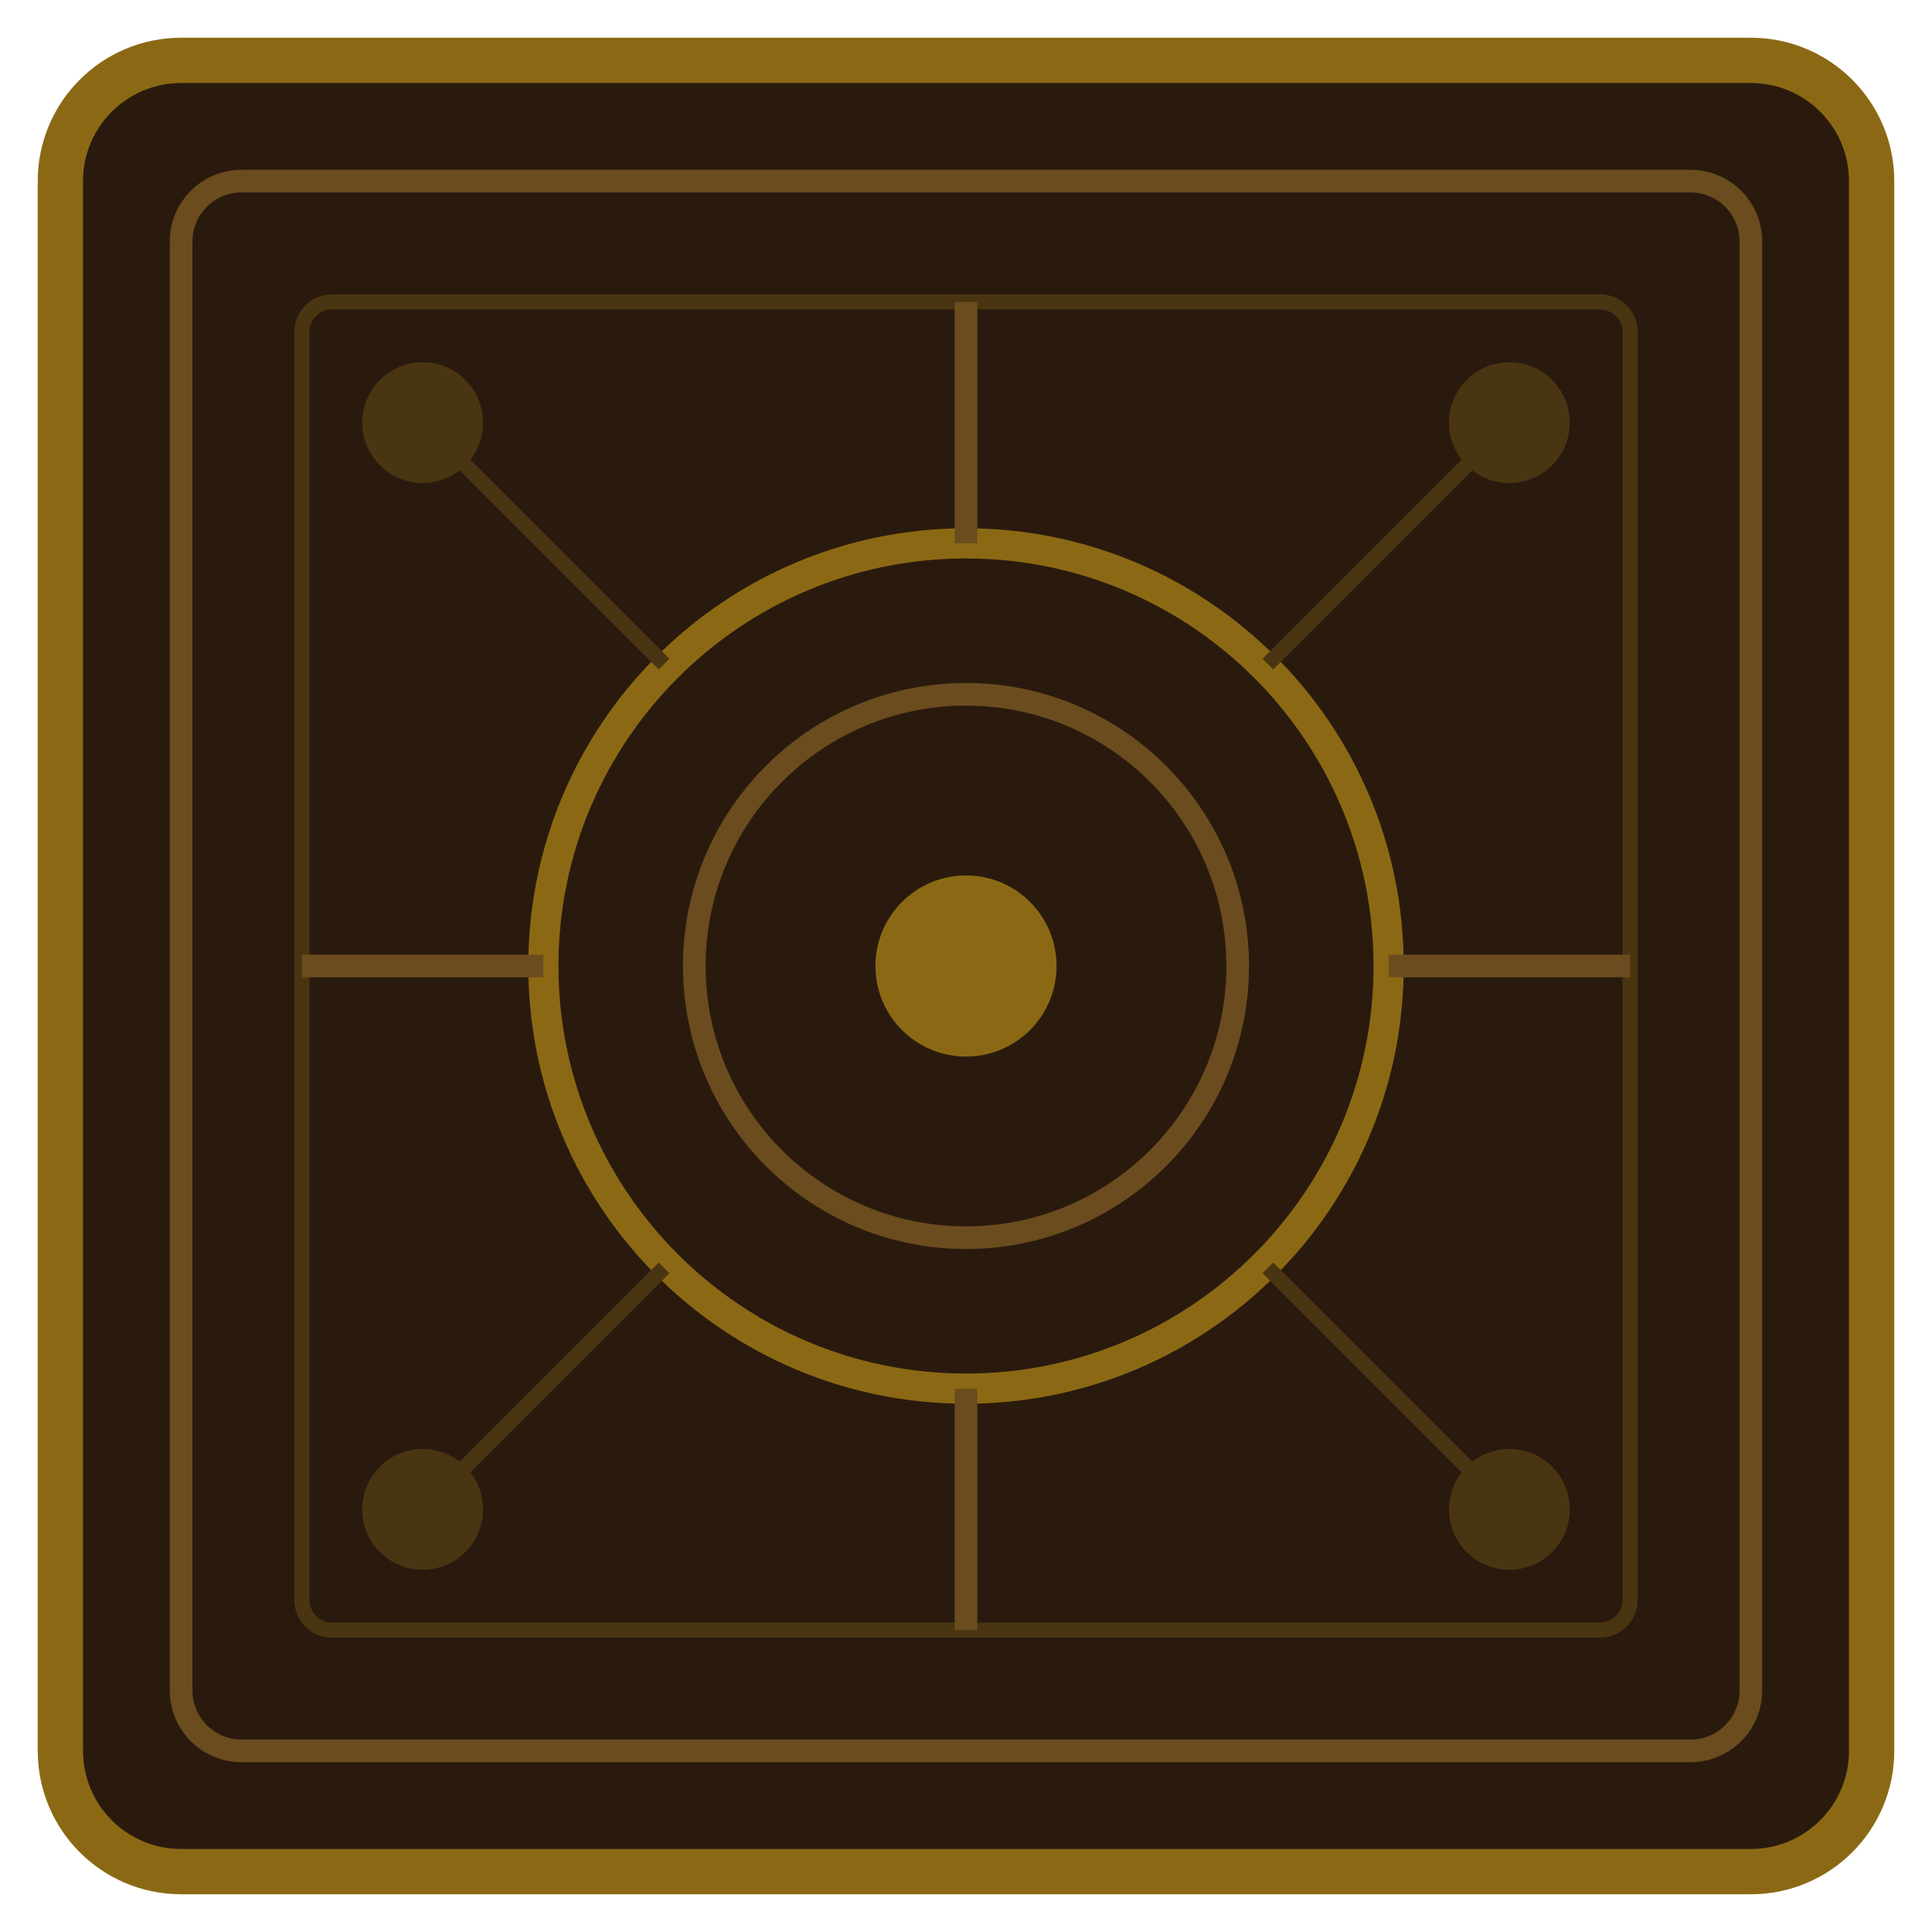
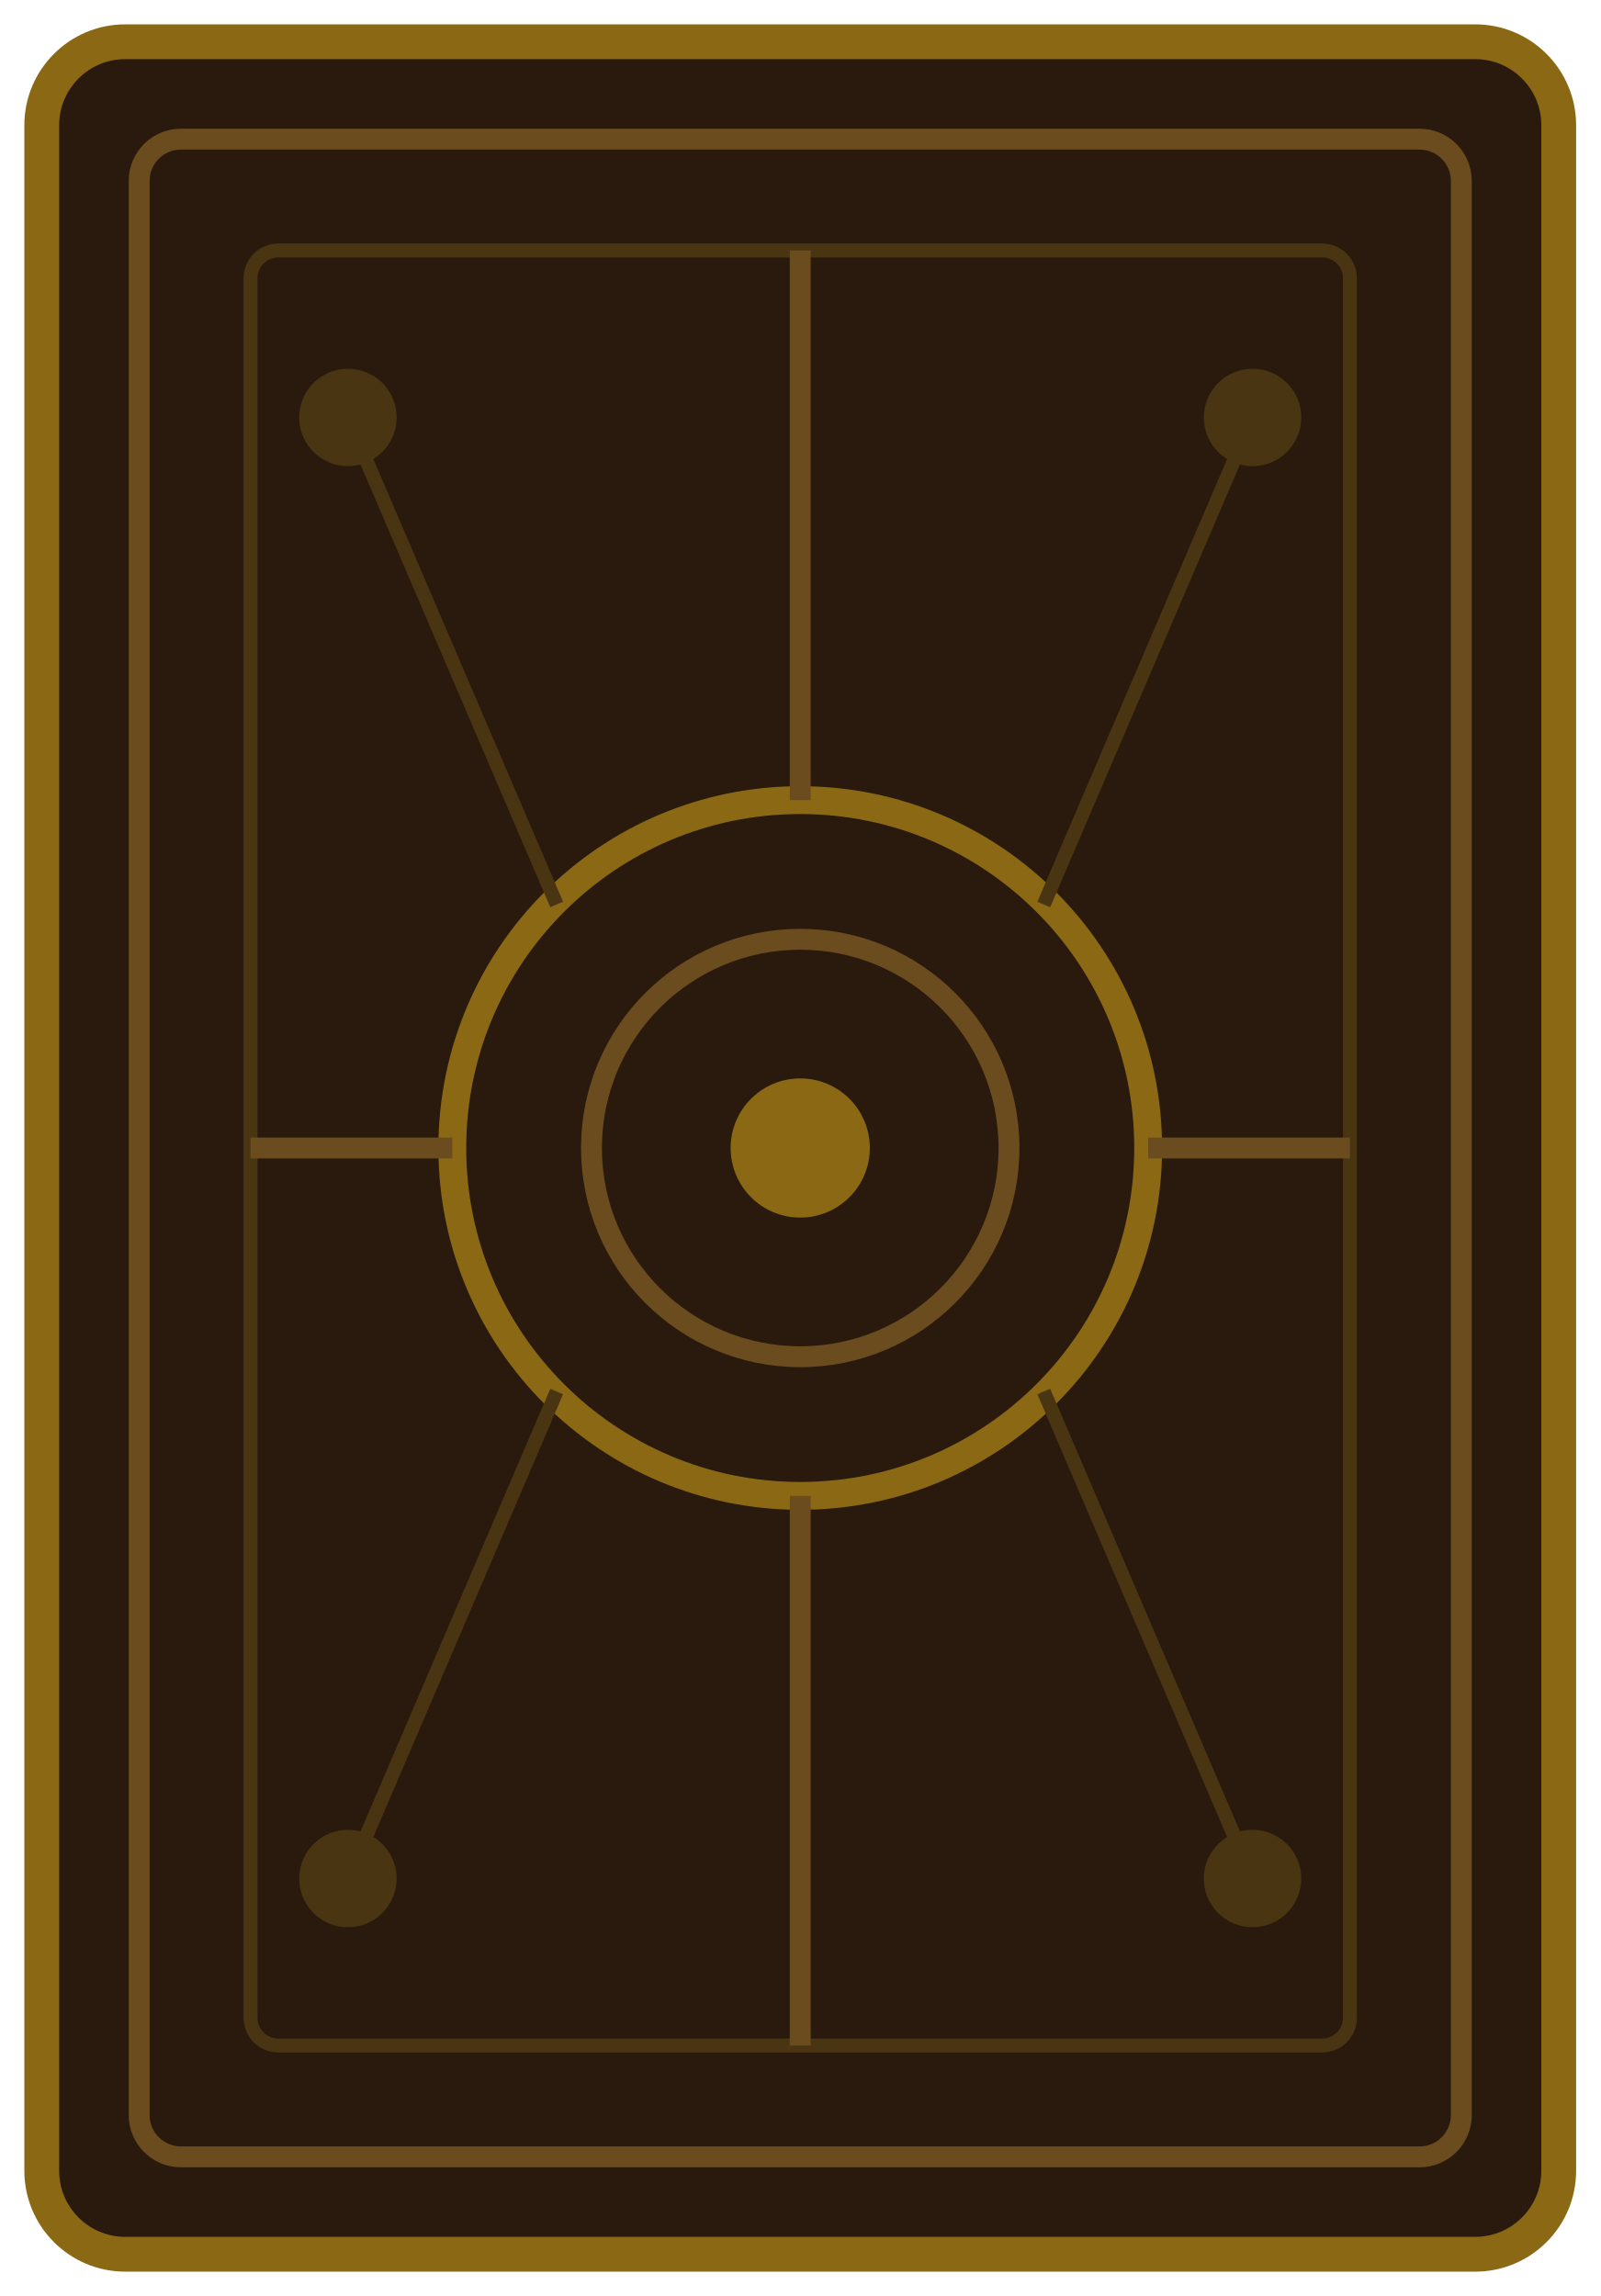
- <svg xmlns="http://www.w3.org/2000/svg" width="128" height="128" viewBox="0 0 128 128">
-   <rect x="4" y="4" width="120" height="120" rx="8" fill="#2a1a0e" stroke="#8b6914" stroke-width="3" />
-   <rect x="12" y="12" width="104" height="104" rx="4" fill="none" stroke="#6b4c1e" stroke-width="1.5" />
-   <rect x="20" y="20" width="88" height="88" rx="2" fill="none" stroke="#4a3512" stroke-width="1" />
-   <circle cx="64" cy="64" r="28" fill="none" stroke="#8b6914" stroke-width="2" />
-   <circle cx="64" cy="64" r="18" fill="none" stroke="#6b4c1e" stroke-width="1.5" />
-   <circle cx="64" cy="64" r="6" fill="#8b6914" />
-   <line x1="64" y1="36" x2="64" y2="20" stroke="#6b4c1e" stroke-width="1.5" />
-   <line x1="64" y1="92" x2="64" y2="108" stroke="#6b4c1e" stroke-width="1.5" />
-   <line x1="36" y1="64" x2="20" y2="64" stroke="#6b4c1e" stroke-width="1.5" />
-   <line x1="92" y1="64" x2="108" y2="64" stroke="#6b4c1e" stroke-width="1.5" />
-   <line x1="44" y1="44" x2="28" y2="28" stroke="#4a3512" stroke-width="1" />
-   <line x1="84" y1="44" x2="100" y2="28" stroke="#4a3512" stroke-width="1" />
-   <line x1="44" y1="84" x2="28" y2="100" stroke="#4a3512" stroke-width="1" />
-   <line x1="84" y1="84" x2="100" y2="100" stroke="#4a3512" stroke-width="1" />
-   <circle cx="28" cy="28" r="4" fill="#4a3512" />
-   <circle cx="100" cy="28" r="4" fill="#4a3512" />
-   <circle cx="28" cy="100" r="4" fill="#4a3512" />
-   <circle cx="100" cy="100" r="4" fill="#4a3512" />
+ <svg xmlns="http://www.w3.org/2000/svg" width="115" height="165" viewBox="0 0 115 165">
+   <rect x="3" y="3" width="109" height="159" rx="6" fill="#2a1a0e" stroke="#8b6914" stroke-width="2.5" />
+   <rect x="10" y="10" width="95" height="145" rx="3" fill="none" stroke="#6b4c1e" stroke-width="1.5" />
+   <rect x="18" y="18" width="79" height="129" rx="2" fill="none" stroke="#4a3512" stroke-width="1" />
+   <circle cx="57.5" cy="82.5" r="25" fill="none" stroke="#8b6914" stroke-width="2" />
+   <circle cx="57.5" cy="82.5" r="15" fill="none" stroke="#6b4c1e" stroke-width="1.5" />
+   <circle cx="57.5" cy="82.5" r="5" fill="#8b6914" />
+   <line x1="57.5" y1="57.5" x2="57.5" y2="18" stroke="#6b4c1e" stroke-width="1.5" />
+   <line x1="57.5" y1="107.5" x2="57.5" y2="147" stroke="#6b4c1e" stroke-width="1.5" />
+   <line x1="32.5" y1="82.5" x2="18" y2="82.5" stroke="#6b4c1e" stroke-width="1.5" />
+   <line x1="82.5" y1="82.5" x2="97" y2="82.5" stroke="#6b4c1e" stroke-width="1.5" />
+   <line x1="40" y1="65" x2="25" y2="30" stroke="#4a3512" stroke-width="1" />
+   <line x1="75" y1="65" x2="90" y2="30" stroke="#4a3512" stroke-width="1" />
+   <line x1="40" y1="100" x2="25" y2="135" stroke="#4a3512" stroke-width="1" />
+   <line x1="75" y1="100" x2="90" y2="135" stroke="#4a3512" stroke-width="1" />
+   <circle cx="25" cy="30" r="3.5" fill="#4a3512" />
+   <circle cx="90" cy="30" r="3.5" fill="#4a3512" />
+   <circle cx="25" cy="135" r="3.5" fill="#4a3512" />
+   <circle cx="90" cy="135" r="3.5" fill="#4a3512" />
</svg>
